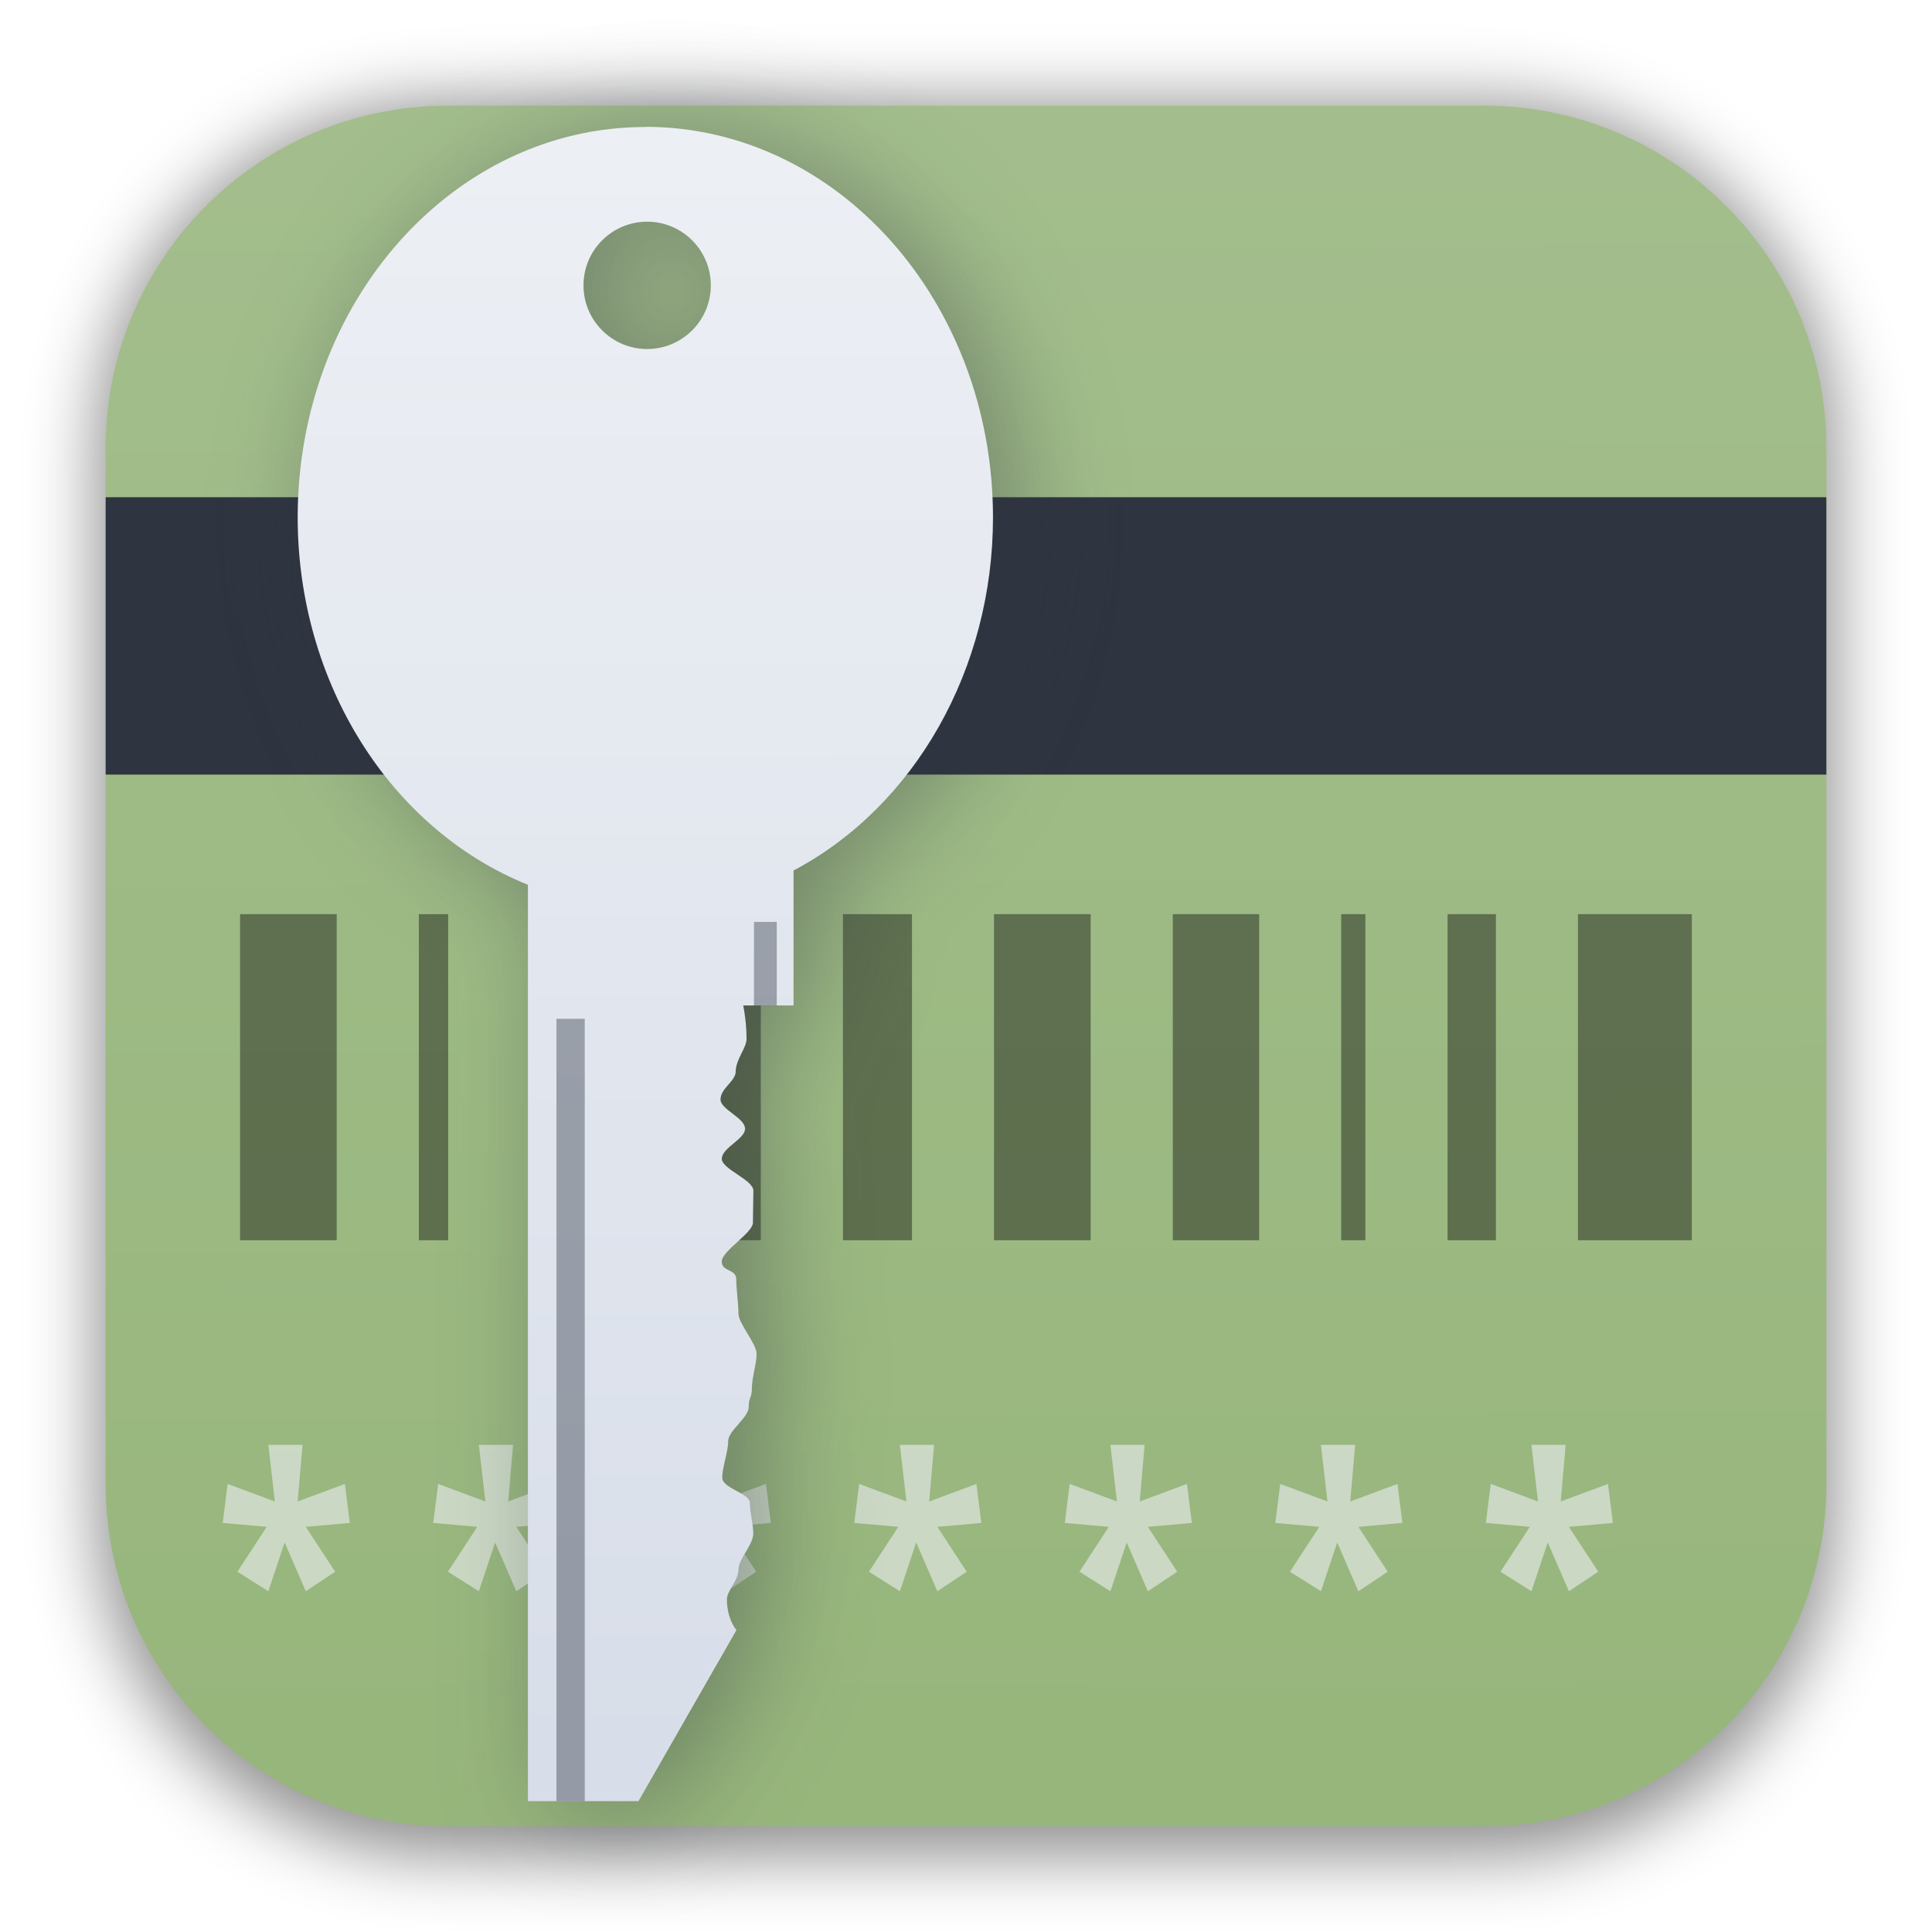
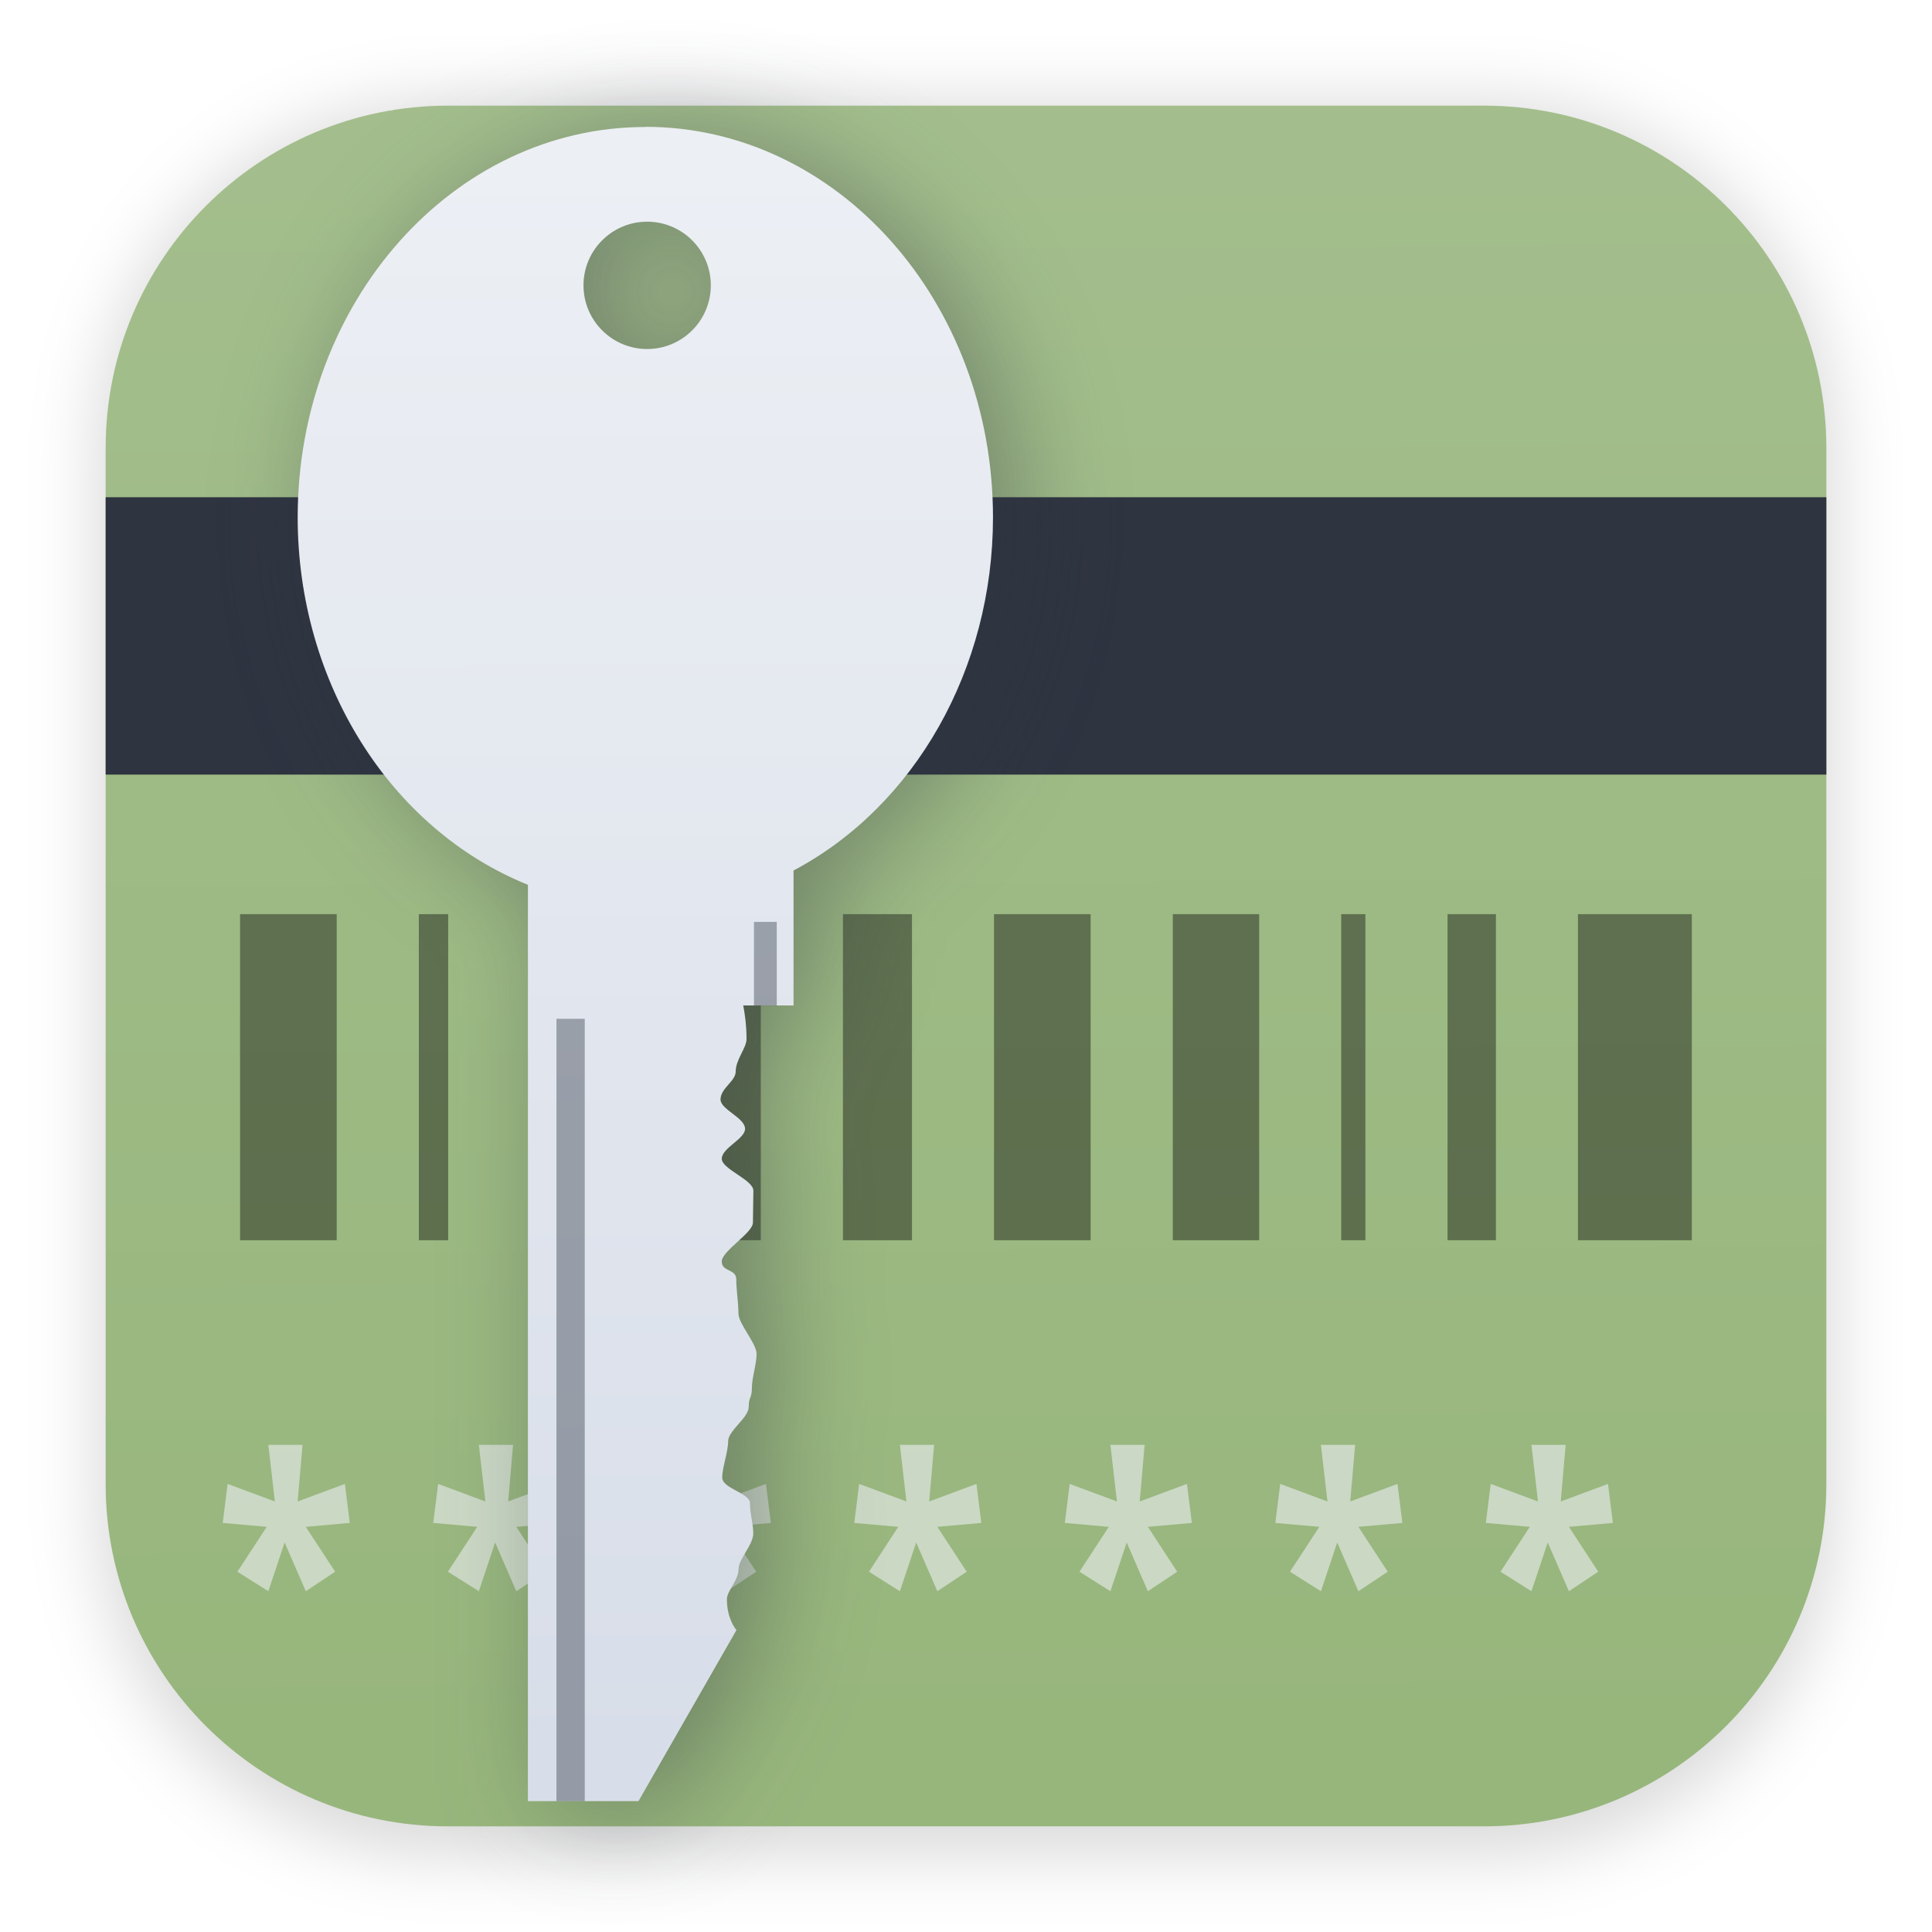
<svg xmlns="http://www.w3.org/2000/svg" width="64" height="64" version="1.1" viewBox="0 0 16.933 16.933">
  <defs>
    <filter id="filter1178" x="-.048" y="-.048" width="1.096" height="1.096" color-interpolation-filters="sRGB">
      <feGaussianBlur stdDeviation="0.307" />
    </filter>
    <linearGradient id="linearGradient862" x1="8.355" x2="8.288" y1="15.341" y2="1.296" gradientTransform="translate(-4.0142e-5)" gradientUnits="userSpaceOnUse">
      <stop stop-color="#97b67c" offset="0" />
      <stop stop-color="#a3be8c" offset="1" />
    </linearGradient>
    <linearGradient id="linearGradient24178" x1="5.589" x2="5.603" y1="1.376" y2="15.383" gradientUnits="userSpaceOnUse">
      <stop stop-color="#eceff4" offset="0" />
      <stop stop-color="#d8dee9" offset="1" />
    </linearGradient>
    <filter id="filter24536" x="-.184" y="-.076" width="1.368" height="1.153" color-interpolation-filters="sRGB">
      <feGaussianBlur stdDeviation="0.467" />
    </filter>
  </defs>
  <g stroke-linecap="round" stroke-linejoin="round">
-     <rect transform="matrix(.99138 0 0 1 .072989 .0019055)" x=".794" y=".905" width="15.346" height="15.346" rx="3.053" ry="3.053" fill="#000000" filter="url(#filter1178)" opacity=".45" stroke-width="1.249" style="mix-blend-mode:normal" />
+     <rect transform="matrix(.99138 0 0 1 .072989 .0019055)" x=".794" y=".905" width="15.346" height="15.346" rx="3.053" ry="3.053" fill="#000000" filter="url(#filter1178)" opacity=".15" stroke-width="1.249" style="mix-blend-mode:normal" />
    <rect x=".926" y=".926" width="15.081" height="15.081" rx="3" ry="3" fill="url(#linearGradient862)" stroke-width="1.227" />
    <rect x=".012" y=".006" width="16.924" height="16.927" fill="none" opacity=".15" stroke-width="1.052" />
    <rect x=".926" y="4.358" width="15.081" height="2.431" fill="#2e3440" stroke-width=".059" />
  </g>
  <style type="text/css">.st0{fill-rule:evenodd;clip-rule:evenodd;}</style>
  <path class="st0" d="m2.104 8.012h0.847v2.858h-0.847zm10.583 0h0.424v2.858h-0.424zm-0.932 0h0.212v2.858h-0.212zm-4.367 0h0.605v2.858h-0.605zm-1.174 0h0.454v2.858h-0.454zm-2.543 0h0.257v2.858h-0.257zm10.159 0h0.998v2.858h-0.998zm-3.551 0h0.757v2.858h-0.757zm-1.567 0h0.847v2.858h-0.847zm-4.065 0h0.847v2.858h-0.847z" opacity=".4" stroke-width=".066" />
  <text transform="scale(.91362 1.0945)" x="2.058" y="13.479" fill="#eceff4" font-family="sans-serif" font-size="2.508px" letter-spacing="0px" opacity=".6" stroke-width=".215" word-spacing="0px" style="line-height:1.25" xml:space="preserve">
    <tspan x="2.058" y="13.479" fill="#eceff4" font-family="sans-serif" font-weight="bold" stroke-width=".215">* * * * * * *</tspan>
  </text>
  <path d="m6.446 2.562c0 0.308-0.25 0.558-0.558 0.558-0.308-1e-7 -0.558-0.25-0.558-0.558s0.25-0.558 0.558-0.558c0.308 2e-7 0.558 0.25 0.558 0.558zm-0.574-1.388c-1.683 4.1e-6 -3.047 1.532-3.047 3.423 9.276e-4 1.444 0.808 2.731 2.018 3.219v8.031h0.969l0.858-1.498c-6.7e-6 -8e-6 1.61e-5 -4.18e-4 0-4.35e-4l0.002-0.004h-0.004c-0.014-0.017-0.081-0.108-0.081-0.266 0-0.078 0.102-0.162 0.102-0.267 0-0.085 0.129-0.211 0.129-0.311 0-0.087-0.029-0.168-0.029-0.265 0-0.089-0.243-0.128-0.243-0.224 0-0.09 0.052-0.226 0.052-0.32 0-0.091 0.18-0.206 0.18-0.299 0-0.091 0.028-0.074 0.028-0.167 0-0.092 0.041-0.206 0.041-0.299 0-0.092-0.159-0.262-0.159-0.355 0-0.092-0.019-0.206-0.019-0.298 0-0.093-0.127-0.064-0.127-0.156 0-0.093 0.273-0.25 0.273-0.341 0-0.094 0.004-0.19 0.004-0.28 0-0.095-0.277-0.189-0.277-0.279 0-0.096 0.204-0.174 0.204-0.263 0-0.097-0.215-0.169-0.215-0.257 0-0.099 0.133-0.16 0.133-0.245 0-0.105 0.095-0.207 0.095-0.285 0-0.131-0.019-0.245-0.029-0.294h0.441v-1.183c1.067-0.565 1.748-1.77 1.748-3.095 7.51e-5 -1.89-1.364-3.423-3.047-3.423z" fill="#2e3440" filter="url(#filter24536)" opacity=".4" stroke-linecap="round" stroke-linejoin="round" stroke-width=".065" />
  <path d="m6.23 2.501c0 0.308-0.25 0.558-0.558 0.558-0.308-1e-7 -0.558-0.25-0.558-0.558s0.25-0.558 0.558-0.558c0.308 2e-7 0.558 0.25 0.558 0.558zm-0.574-1.388c-1.683 4.1e-6 -3.047 1.532-3.047 3.423 9.276e-4 1.444 0.808 2.731 2.018 3.219v8.031h0.969l0.858-1.498c-6.7e-6 -8e-6 1.61e-5 -4.18e-4 0-4.35e-4l0.002-0.004h-0.004c-0.014-0.017-0.081-0.108-0.081-0.266 0-0.078 0.102-0.162 0.102-0.267 0-0.085 0.129-0.211 0.129-0.311 0-0.087-0.029-0.168-0.029-0.265 0-0.089-0.243-0.128-0.243-0.224 0-0.09 0.052-0.226 0.052-0.32 0-0.091 0.18-0.206 0.18-0.299 0-0.091 0.028-0.074 0.028-0.167 0-0.092 0.041-0.206 0.041-0.299 0-0.092-0.159-0.262-0.159-0.355 0-0.092-0.019-0.206-0.019-0.298 0-0.093-0.127-0.064-0.127-0.156 0-0.093 0.273-0.25 0.273-0.341 0-0.094 0.004-0.19 0.004-0.28 0-0.095-0.277-0.189-0.277-0.279 0-0.096 0.204-0.174 0.204-0.263 0-0.097-0.215-0.169-0.215-0.257 0-0.099 0.133-0.16 0.133-0.245 0-0.105 0.095-0.207 0.095-0.285 0-0.131-0.019-0.245-0.029-0.294h0.441v-1.183c1.067-0.565 1.748-1.77 1.748-3.095 7.51e-5 -1.89-1.364-3.423-3.047-3.423z" fill="url(#linearGradient24178)" stroke-linecap="round" stroke-linejoin="round" stroke-width=".065" />
  <rect x="4.877" y="8.929" width=".248" height="6.857" fill="#2e3440" opacity=".4" />
  <rect x="6.608" y="8.08" width=".2" height=".734" fill="#2e3440" opacity=".4" />
</svg>
